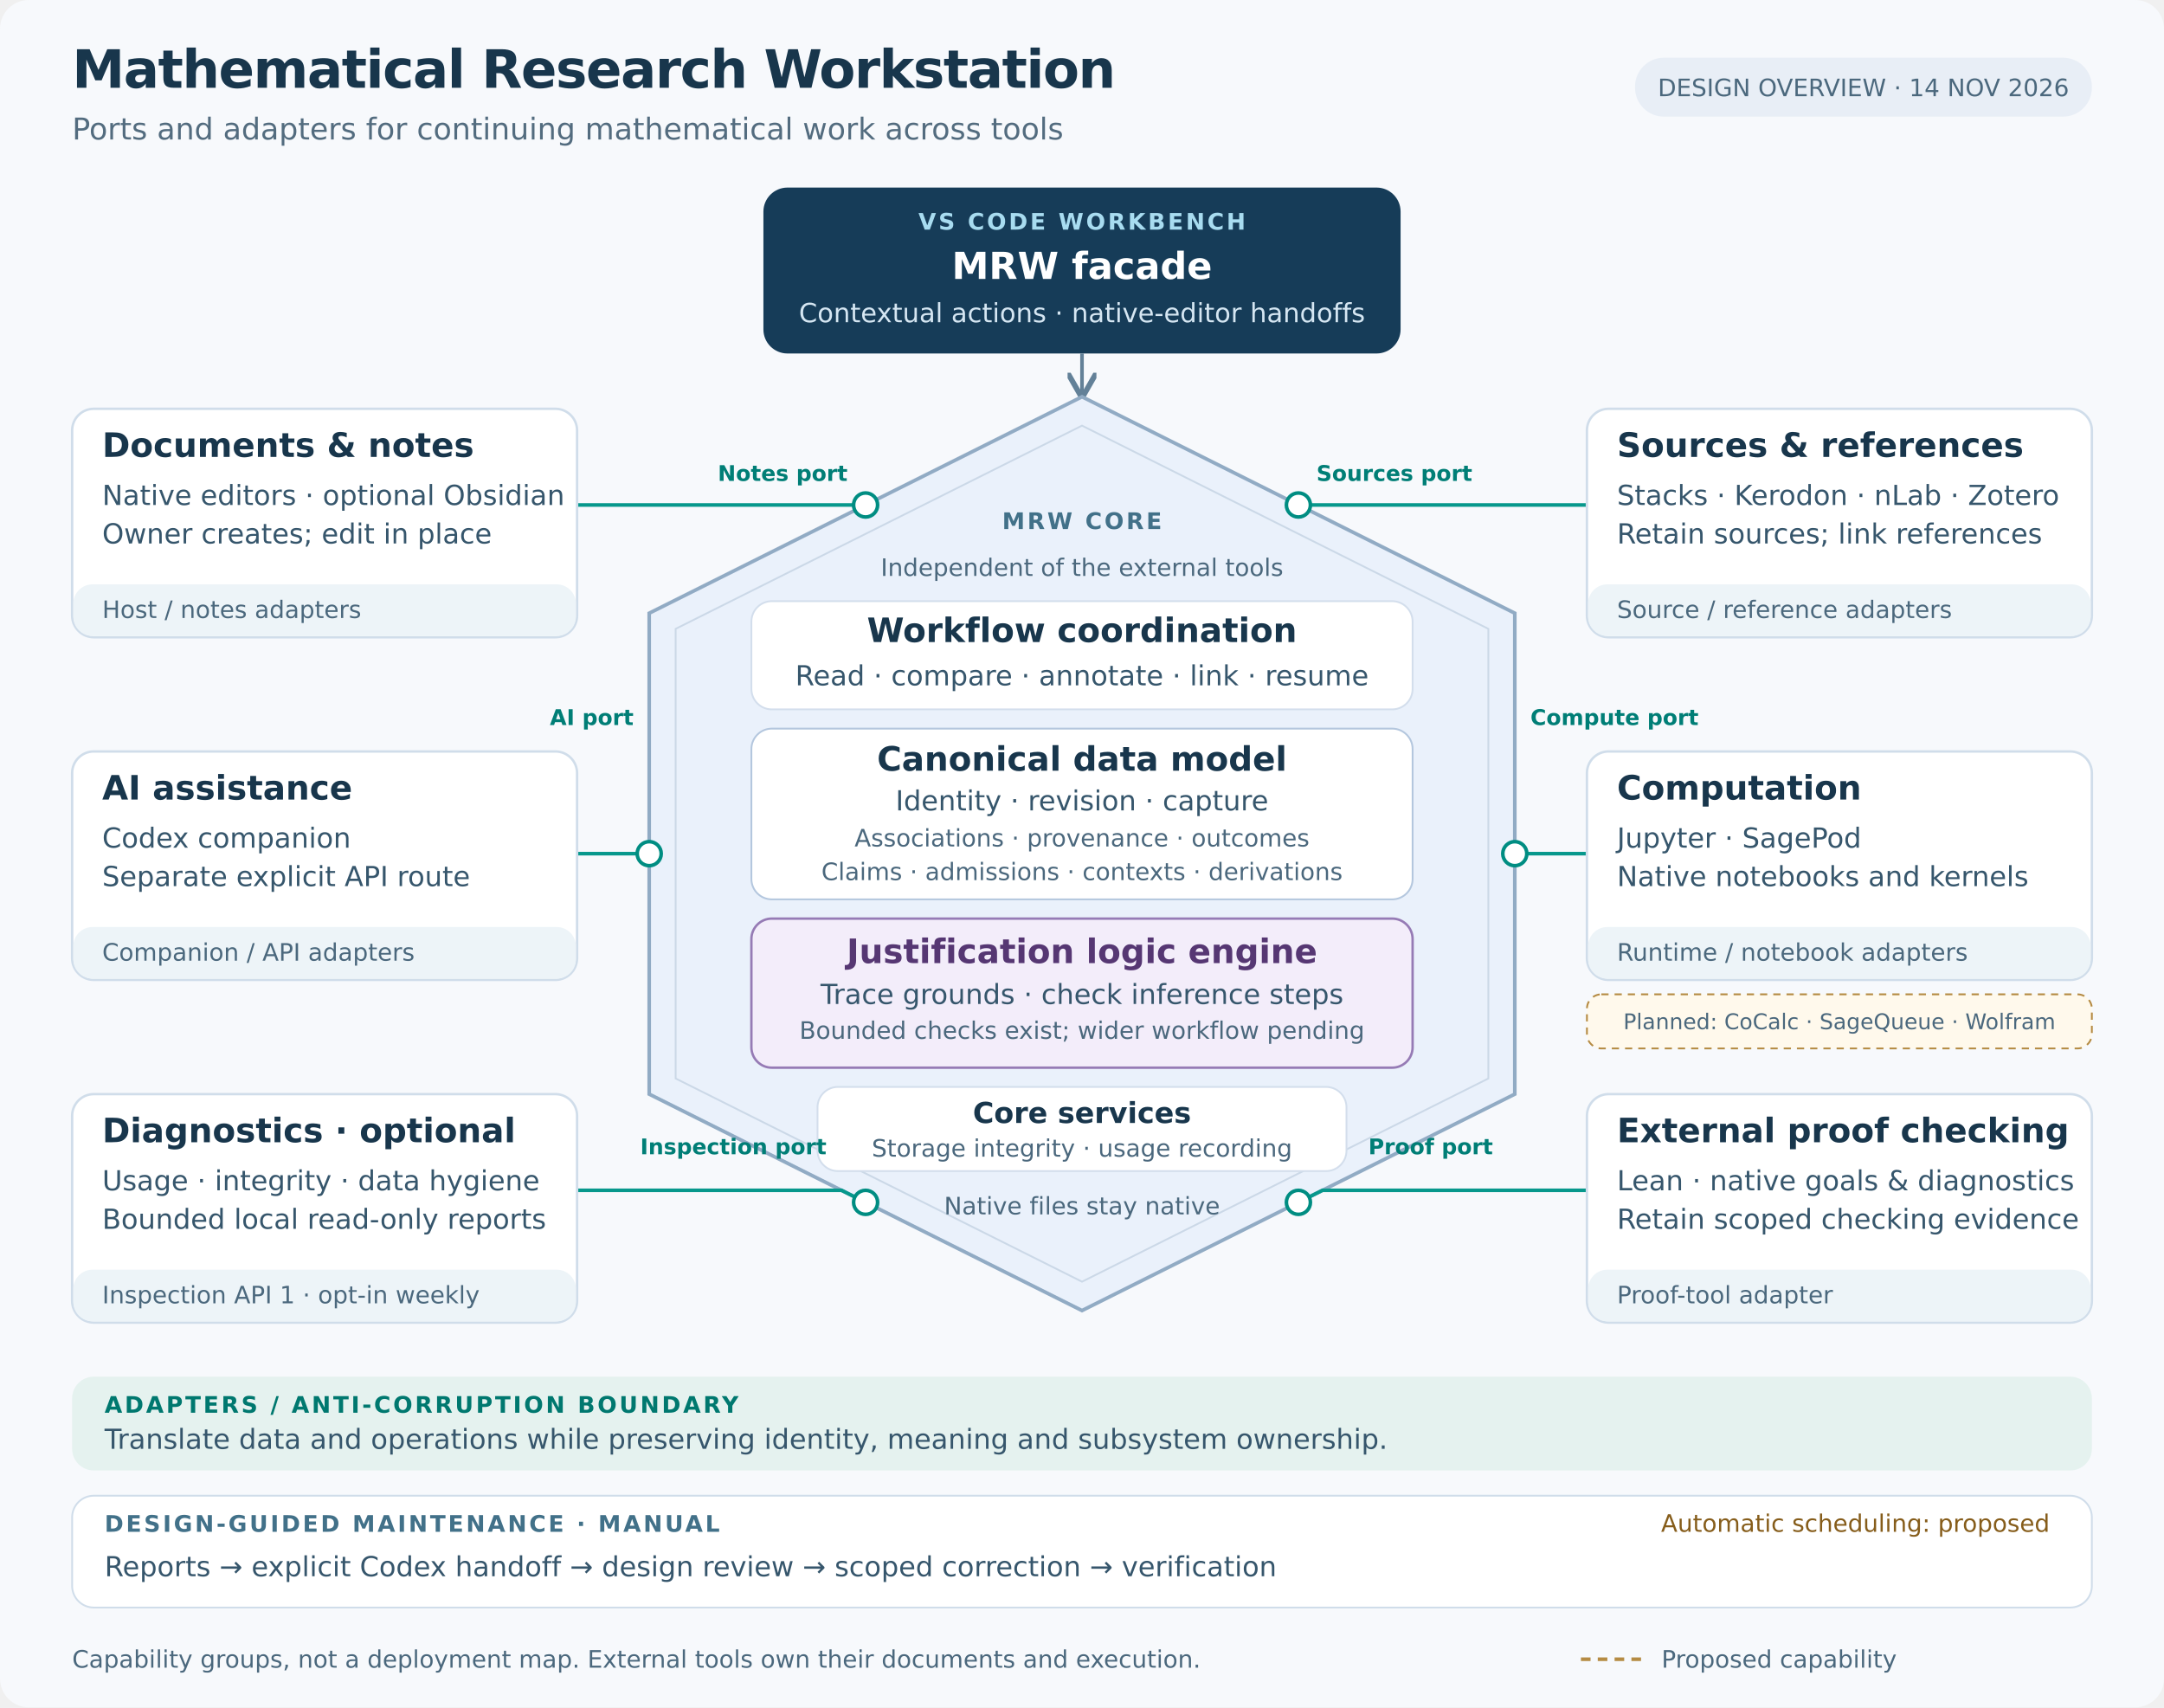
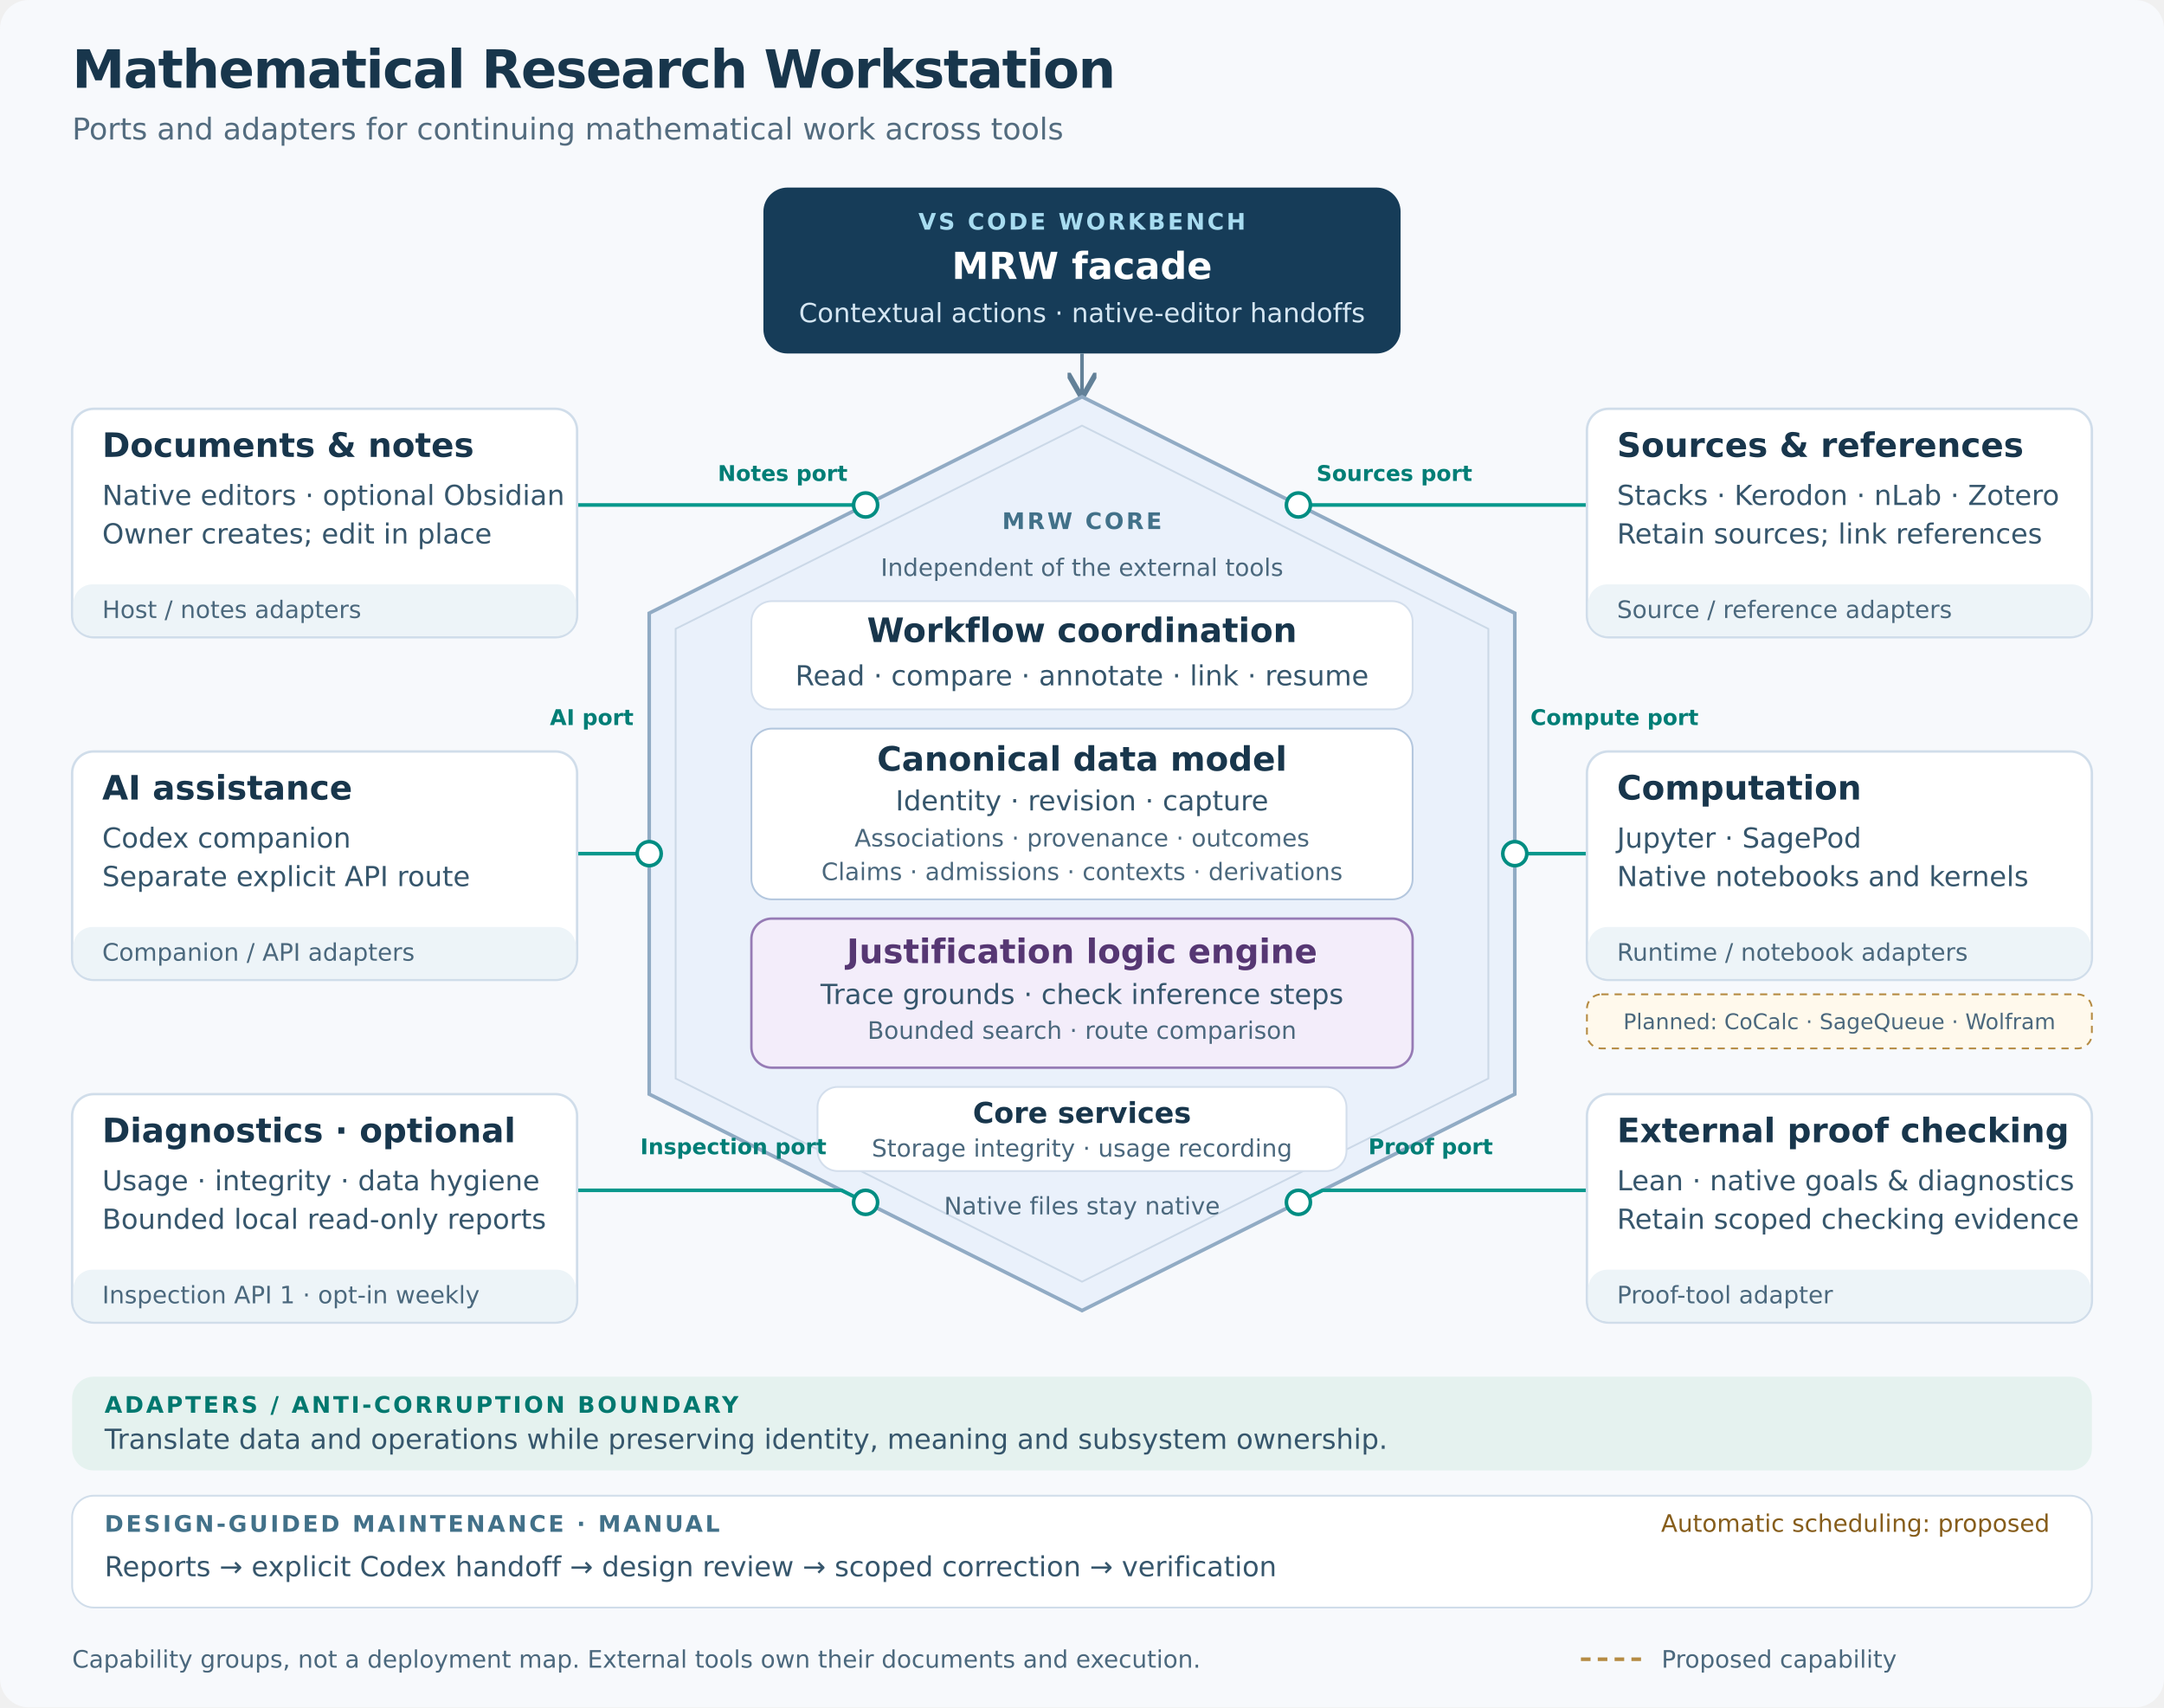
<svg xmlns="http://www.w3.org/2000/svg" width="1800" height="1420" viewBox="0 0 1800 1420" role="img" aria-labelledby="title desc">
  <defs>
    <marker id="arrow" markerWidth="8" markerHeight="8" refX="6" refY="4" orient="auto">
      <path d="M0 0 L7 4 L0 8" fill="none" stroke="#638198" stroke-width="1.5" />
    </marker>
  </defs>
  <style>
text { font-family: 'DejaVu Sans', sans-serif; fill:#18364c; }
.title { font-size:44px; font-weight:700; letter-spacing:-1px; }
.subtitle { font-size:25px; fill:#536c7f; }
.eyebrow { font-size:19px; font-weight:700; letter-spacing:2px; fill:#427189; }
.heading { font-size:28px; font-weight:700; }
.body { font-size:23px; fill:#36566c; }
.small { font-size:20px; fill:#4b687d; }
.porttext { font-size:18px; font-weight:700; fill:#007e76; }
.planned { fill:#865d1b; }
.link { fill:none; stroke:#07988c; stroke-width:3; }
.dash { stroke-dasharray:10 8; }
</style>
  <rect width="1800" height="1420" rx="24" fill="#f7f9fc" />
  <text x="60" y="73" class="title">Mathematical Research Workstation</text>
  <text x="60" y="116" class="subtitle">Ports and adapters for continuing mathematical work across tools</text>
-   <rect x="1360" y="48" width="380" height="49" rx="24" fill="#e8eef6" />
-   <text x="1550" y="80" text-anchor="middle" class="small">DESIGN OVERVIEW · 14 NOV 2026</text>
  <rect x="635" y="156" width="530" height="138" rx="20" fill="#163c58" />
  <text x="900" y="191" text-anchor="middle" style="font-size:19px;letter-spacing:2px;fill:#a8dcf0;font-weight:700">VS CODE WORKBENCH</text>
  <text x="900" y="232" text-anchor="middle" style="font-size:31px;fill:#fff;font-weight:700">MRW facade</text>
  <text x="900" y="268" text-anchor="middle" style="font-size:22px;fill:#d5e6f2">Contextual actions · native-editor handoffs</text>
  <path d="M900 294 V328" fill="none" stroke="#638198" stroke-width="3" marker-end="url(#arrow)" />
  <path d="M900 330 L1260 510 L1260 910 L900 1090 L540 910 L540 510 Z" fill="#eaf1fb" stroke="#91abc4" stroke-width="3" />
  <path d="M900 354 L1238 523 L1238 897 L900 1066 L562 897 L562 523 Z" fill="none" stroke="#cbd8e7" stroke-width="1.5" />
  <text x="900" y="440" text-anchor="middle" class="eyebrow">MRW CORE</text>
  <text x="900" y="479" text-anchor="middle" class="small">Independent of the external tools</text>
  <rect x="625" y="500" width="550" height="90" rx="17" fill="#fff" stroke="#d3deec" stroke-width="1.5" />
  <text x="900" y="534" class="heading" text-anchor="middle">Workflow coordination</text>
  <text x="900" y="570" class="body" text-anchor="middle">Read · compare · annotate · link · resume</text>
  <rect x="625" y="606" width="550" height="142" rx="17" fill="#fff" stroke="#b4c7de" stroke-width="1.5" />
  <text x="900" y="641" class="heading" text-anchor="middle">Canonical data model</text>
  <text x="900" y="674" class="body" text-anchor="middle">Identity · revision · capture</text>
  <text x="900" y="704" class="small" text-anchor="middle">Associations · provenance · outcomes</text>
  <text x="900" y="732" class="small" text-anchor="middle">Claims · admissions · contexts · derivations</text>
  <rect x="625" y="764" width="550" height="124" rx="17" fill="#f3edfa" stroke="#967bb5" stroke-width="2" />
  <text x="900" y="801" class="heading" text-anchor="middle" style="fill:#563773">Justification logic engine</text>
  <text x="900" y="835" class="body" text-anchor="middle">Trace grounds · check inference steps</text>
-   <text x="900" y="864" class="small" text-anchor="middle">Bounded checks exist; wider workflow pending</text>
+   <text x="900" y="864" class="small" text-anchor="middle">Bounded search · route comparison</text>
  <rect x="680" y="904" width="440" height="70" rx="17" fill="#fff" stroke="#d3deec" stroke-width="1.5" />
  <text x="900" y="934" text-anchor="middle" style="font-size:24px;font-weight:700">Core services</text>
  <text x="900" y="962" class="small" text-anchor="middle">Storage integrity · usage recording</text>
  <text x="900" y="1010" class="small" text-anchor="middle">Native files stay native</text>
  <path d="M480 420 H720" class="link" />
  <path d="M1080 420 H1320" class="link" />
  <path d="M480 710 H540" class="link" />
  <path d="M1260 710 H1320" class="link" />
  <path d="M480 990 H700 L720 1000" class="link" />
  <path d="M1080 1000 L1100 990 H1320" class="link" />
  <circle cx="720" cy="420" r="10" fill="#fff" stroke="#008d82" stroke-width="3" />
  <text x="705" y="400" class="porttext" text-anchor="end">Notes port</text>
  <circle cx="1080" cy="420" r="10" fill="#fff" stroke="#008d82" stroke-width="3" />
  <text x="1095" y="400" class="porttext" text-anchor="start">Sources port</text>
  <circle cx="540" cy="710" r="10" fill="#fff" stroke="#008d82" stroke-width="3" />
  <text x="527" y="603" class="porttext" text-anchor="end">AI port</text>
  <circle cx="1260" cy="710" r="10" fill="#fff" stroke="#008d82" stroke-width="3" />
  <text x="1273" y="603" class="porttext" text-anchor="start">Compute port</text>
  <circle cx="720" cy="1000" r="10" fill="#fff" stroke="#008d82" stroke-width="3" />
  <text x="610" y="960" class="porttext" text-anchor="middle">Inspection port</text>
  <circle cx="1080" cy="1000" r="10" fill="#fff" stroke="#008d82" stroke-width="3" />
  <text x="1190" y="960" class="porttext" text-anchor="middle">Proof port</text>
  <rect x="60" y="340" width="420" height="190" rx="18" fill="#ffffff" stroke="#d0ddea" stroke-width="2" />
  <text x="85" y="380" class="heading">Documents &amp; notes</text>
  <text x="85" y="420" class="body">Native editors · optional Obsidian</text>
  <text x="85" y="452" class="body">Owner creates; edit in place</text>
  <rect x="61" y="486" width="418" height="43" rx="16" fill="#edf4f8" />
  <text x="85" y="514" class="small">Host / notes adapters</text>
  <rect x="1320" y="340" width="420" height="190" rx="18" fill="#ffffff" stroke="#d0ddea" stroke-width="2" />
  <text x="1345" y="380" class="heading">Sources &amp; references</text>
  <text x="1345" y="420" class="body">Stacks · Kerodon · nLab · Zotero</text>
  <text x="1345" y="452" class="body">Retain sources; link references</text>
  <rect x="1321" y="486" width="418" height="43" rx="16" fill="#edf4f8" />
  <text x="1345" y="514" class="small">Source / reference adapters</text>
  <rect x="60" y="625" width="420" height="190" rx="18" fill="#ffffff" stroke="#d0ddea" stroke-width="2" />
  <text x="85" y="665" class="heading">AI assistance</text>
  <text x="85" y="705" class="body">Codex companion</text>
  <text x="85" y="737" class="body">Separate explicit API route</text>
  <rect x="61" y="771" width="418" height="43" rx="16" fill="#edf4f8" />
  <text x="85" y="799" class="small">Companion / API adapters</text>
  <rect x="1320" y="625" width="420" height="190" rx="18" fill="#ffffff" stroke="#d0ddea" stroke-width="2" />
  <text x="1345" y="665" class="heading">Computation</text>
  <text x="1345" y="705" class="body">Jupyter · SagePod</text>
  <text x="1345" y="737" class="body">Native notebooks and kernels</text>
  <rect x="1321" y="771" width="418" height="43" rx="16" fill="#edf4f8" />
  <text x="1345" y="799" class="small">Runtime / notebook adapters</text>
  <rect x="1320" y="827" width="420" height="45" rx="12" fill="#fff9ec" stroke="#b58b43" stroke-width="1.5" stroke-dasharray="6 5" />
  <text x="1530" y="856" class="small" text-anchor="middle" style="font-size:18px">Planned: CoCalc · SageQueue · Wolfram</text>
  <rect x="60" y="910" width="420" height="190" rx="18" fill="#ffffff" stroke="#d0ddea" stroke-width="2" />
  <text x="85" y="950" class="heading">Diagnostics · optional</text>
  <text x="85" y="990" class="body">Usage · integrity · data hygiene</text>
  <text x="85" y="1022" class="body">Bounded local read-only reports</text>
  <rect x="61" y="1056" width="418" height="43" rx="16" fill="#edf4f8" />
  <text x="85" y="1084" class="small">Inspection API 1 · opt-in weekly</text>
  <rect x="1320" y="910" width="420" height="190" rx="18" fill="#ffffff" stroke="#d0ddea" stroke-width="2" />
  <text x="1345" y="950" class="heading">External proof checking</text>
  <text x="1345" y="990" class="body">Lean · native goals &amp; diagnostics</text>
  <text x="1345" y="1022" class="body">Retain scoped checking evidence</text>
  <rect x="1321" y="1056" width="418" height="43" rx="16" fill="#edf4f8" />
  <text x="1345" y="1084" class="small">Proof-tool adapter</text>
  <rect x="60" y="1145" width="1680" height="78" rx="18" fill="#e5f2ef" />
  <text x="87" y="1175" class="eyebrow" style="fill:#00786f">ADAPTERS / ANTI-CORRUPTION BOUNDARY</text>
  <text x="87" y="1205" class="body">Translate data and operations while preserving identity, meaning and subsystem ownership.</text>
  <rect x="60" y="1244" width="1680" height="93" rx="18" fill="#ffffff" stroke="#d0ddea" stroke-width="1.5" />
  <text x="87" y="1274" class="eyebrow">DESIGN-GUIDED MAINTENANCE · MANUAL</text>
  <text x="1705" y="1274" class="small planned" text-anchor="end">Automatic scheduling: proposed</text>
  <text x="87" y="1311" class="body">Reports → explicit Codex handoff → design review → scoped correction → verification</text>
  <path d="M1315 1380 H1365" stroke="#b58b43" stroke-width="3" stroke-dasharray="8 6" />
  <text x="1382" y="1387" class="small">Proposed capability</text>
  <text x="60" y="1387" class="small">Capability groups, not a deployment map. External tools own their documents and execution.</text>
</svg>
